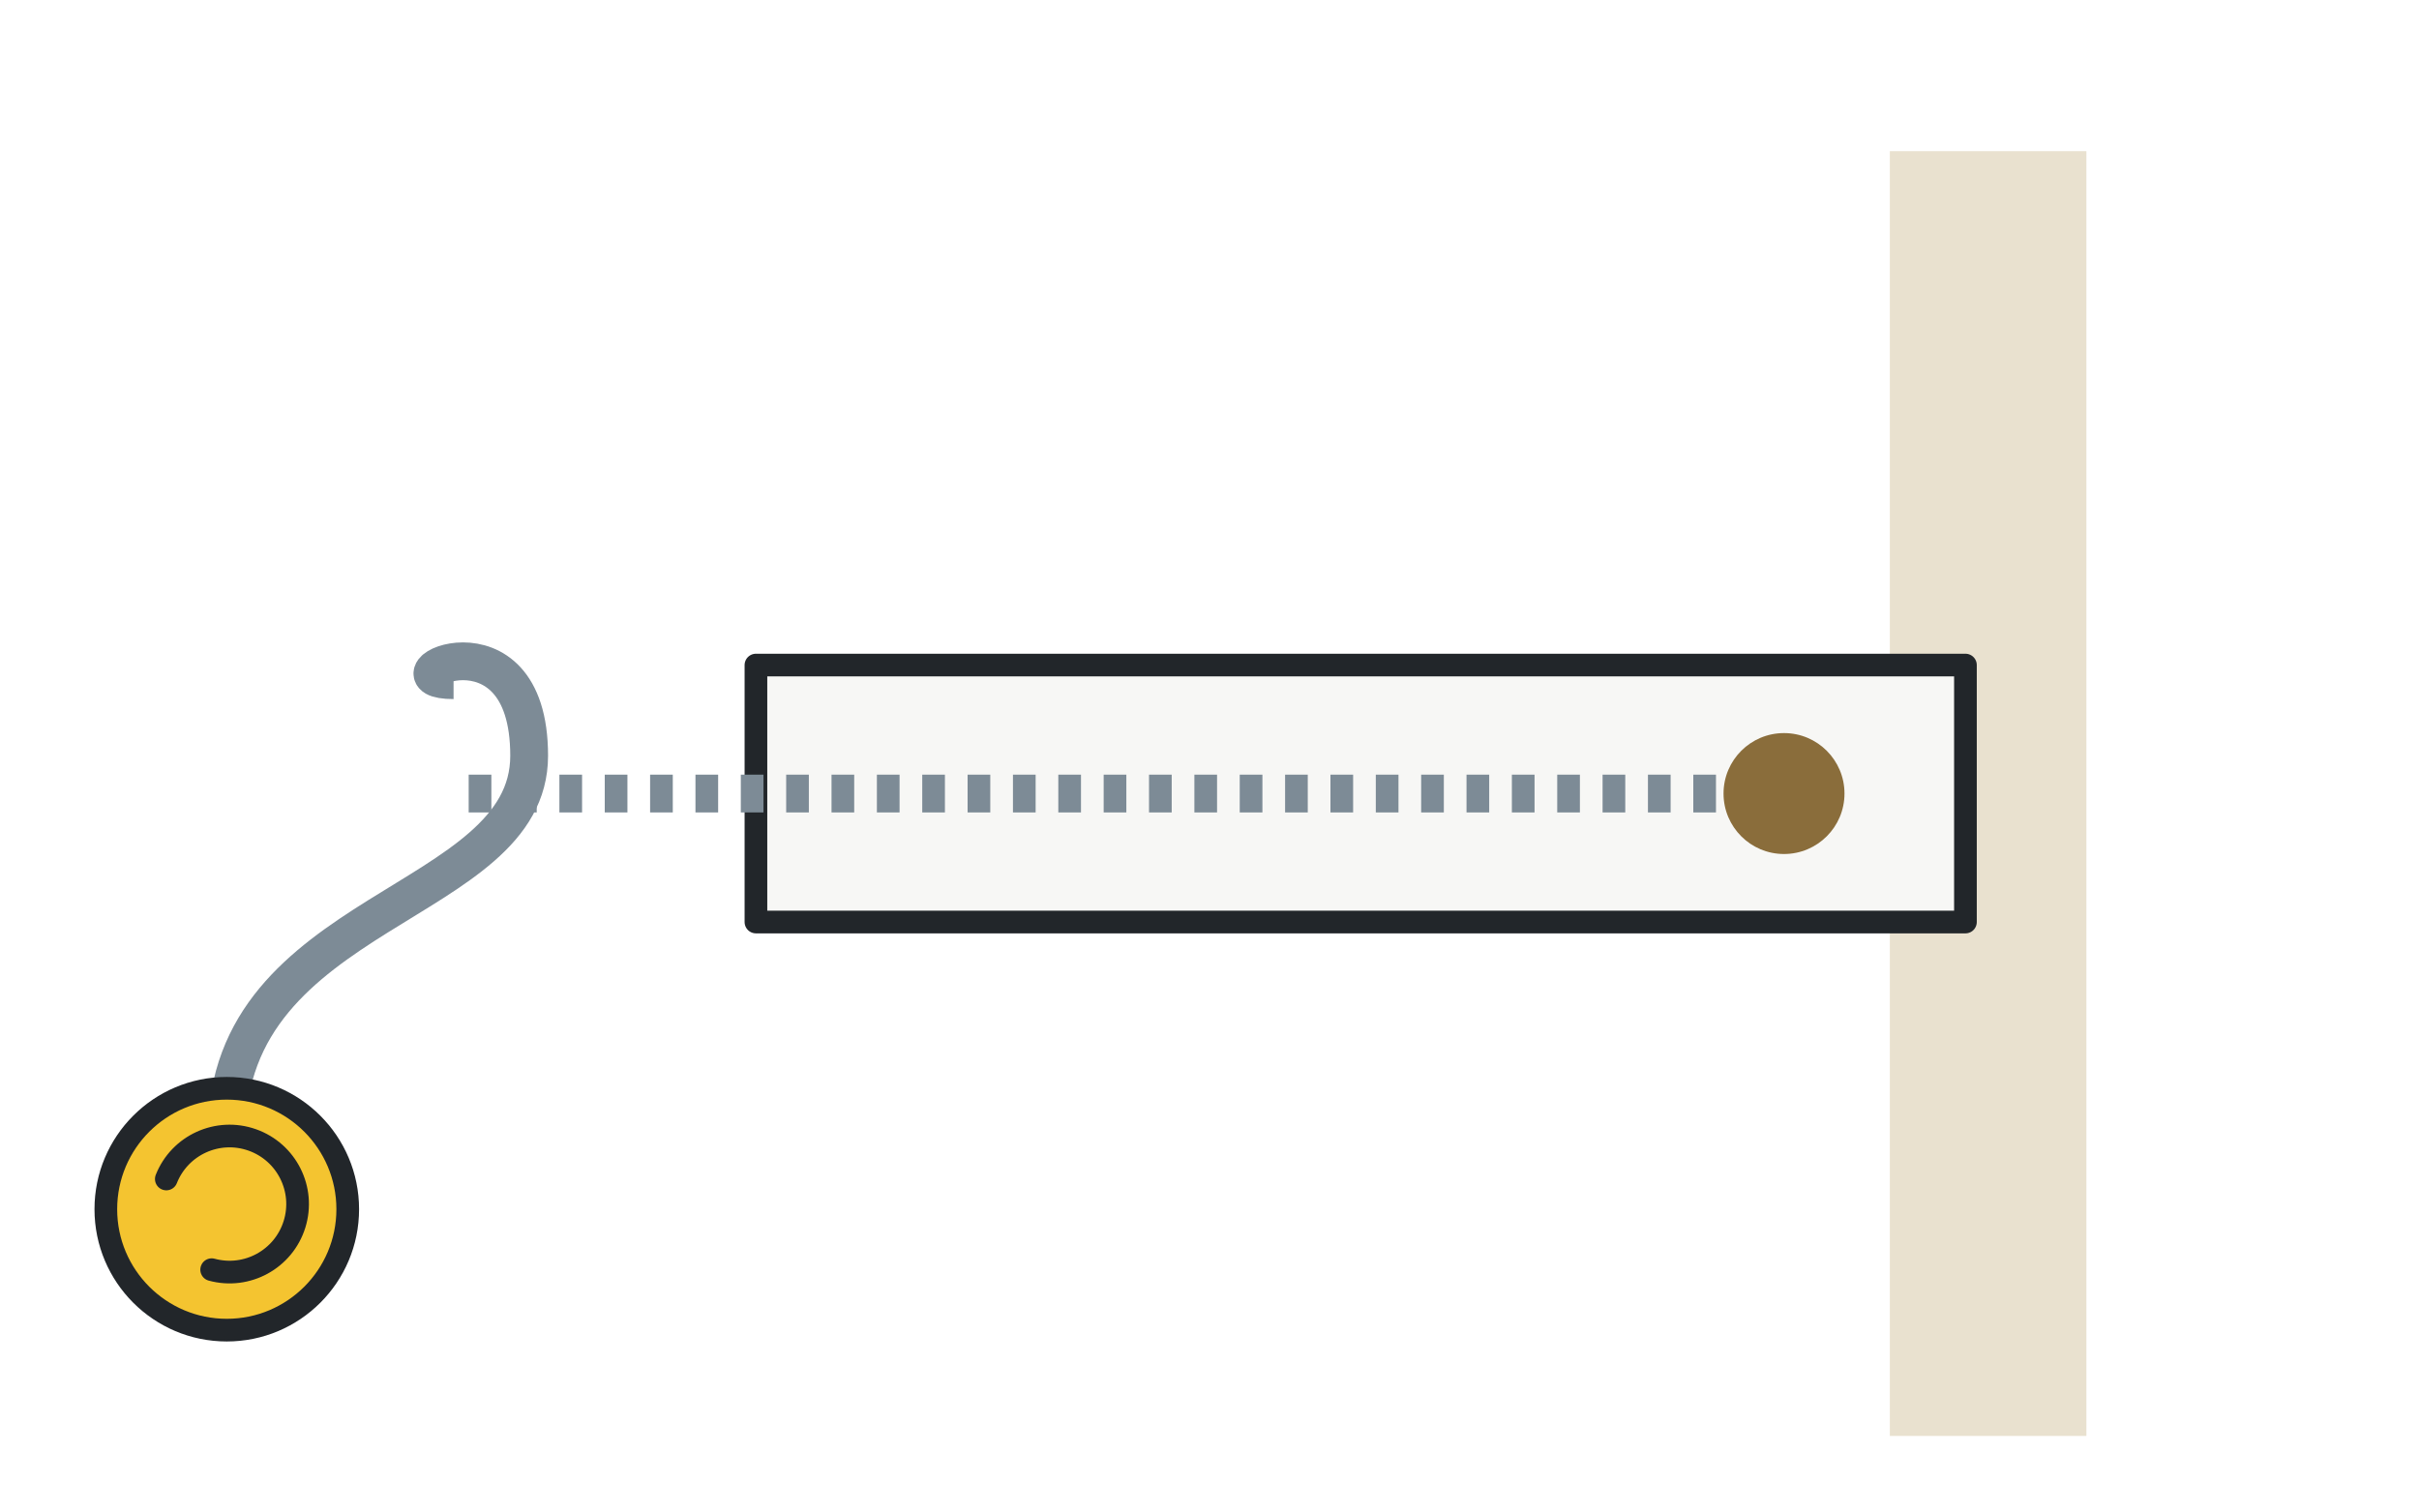
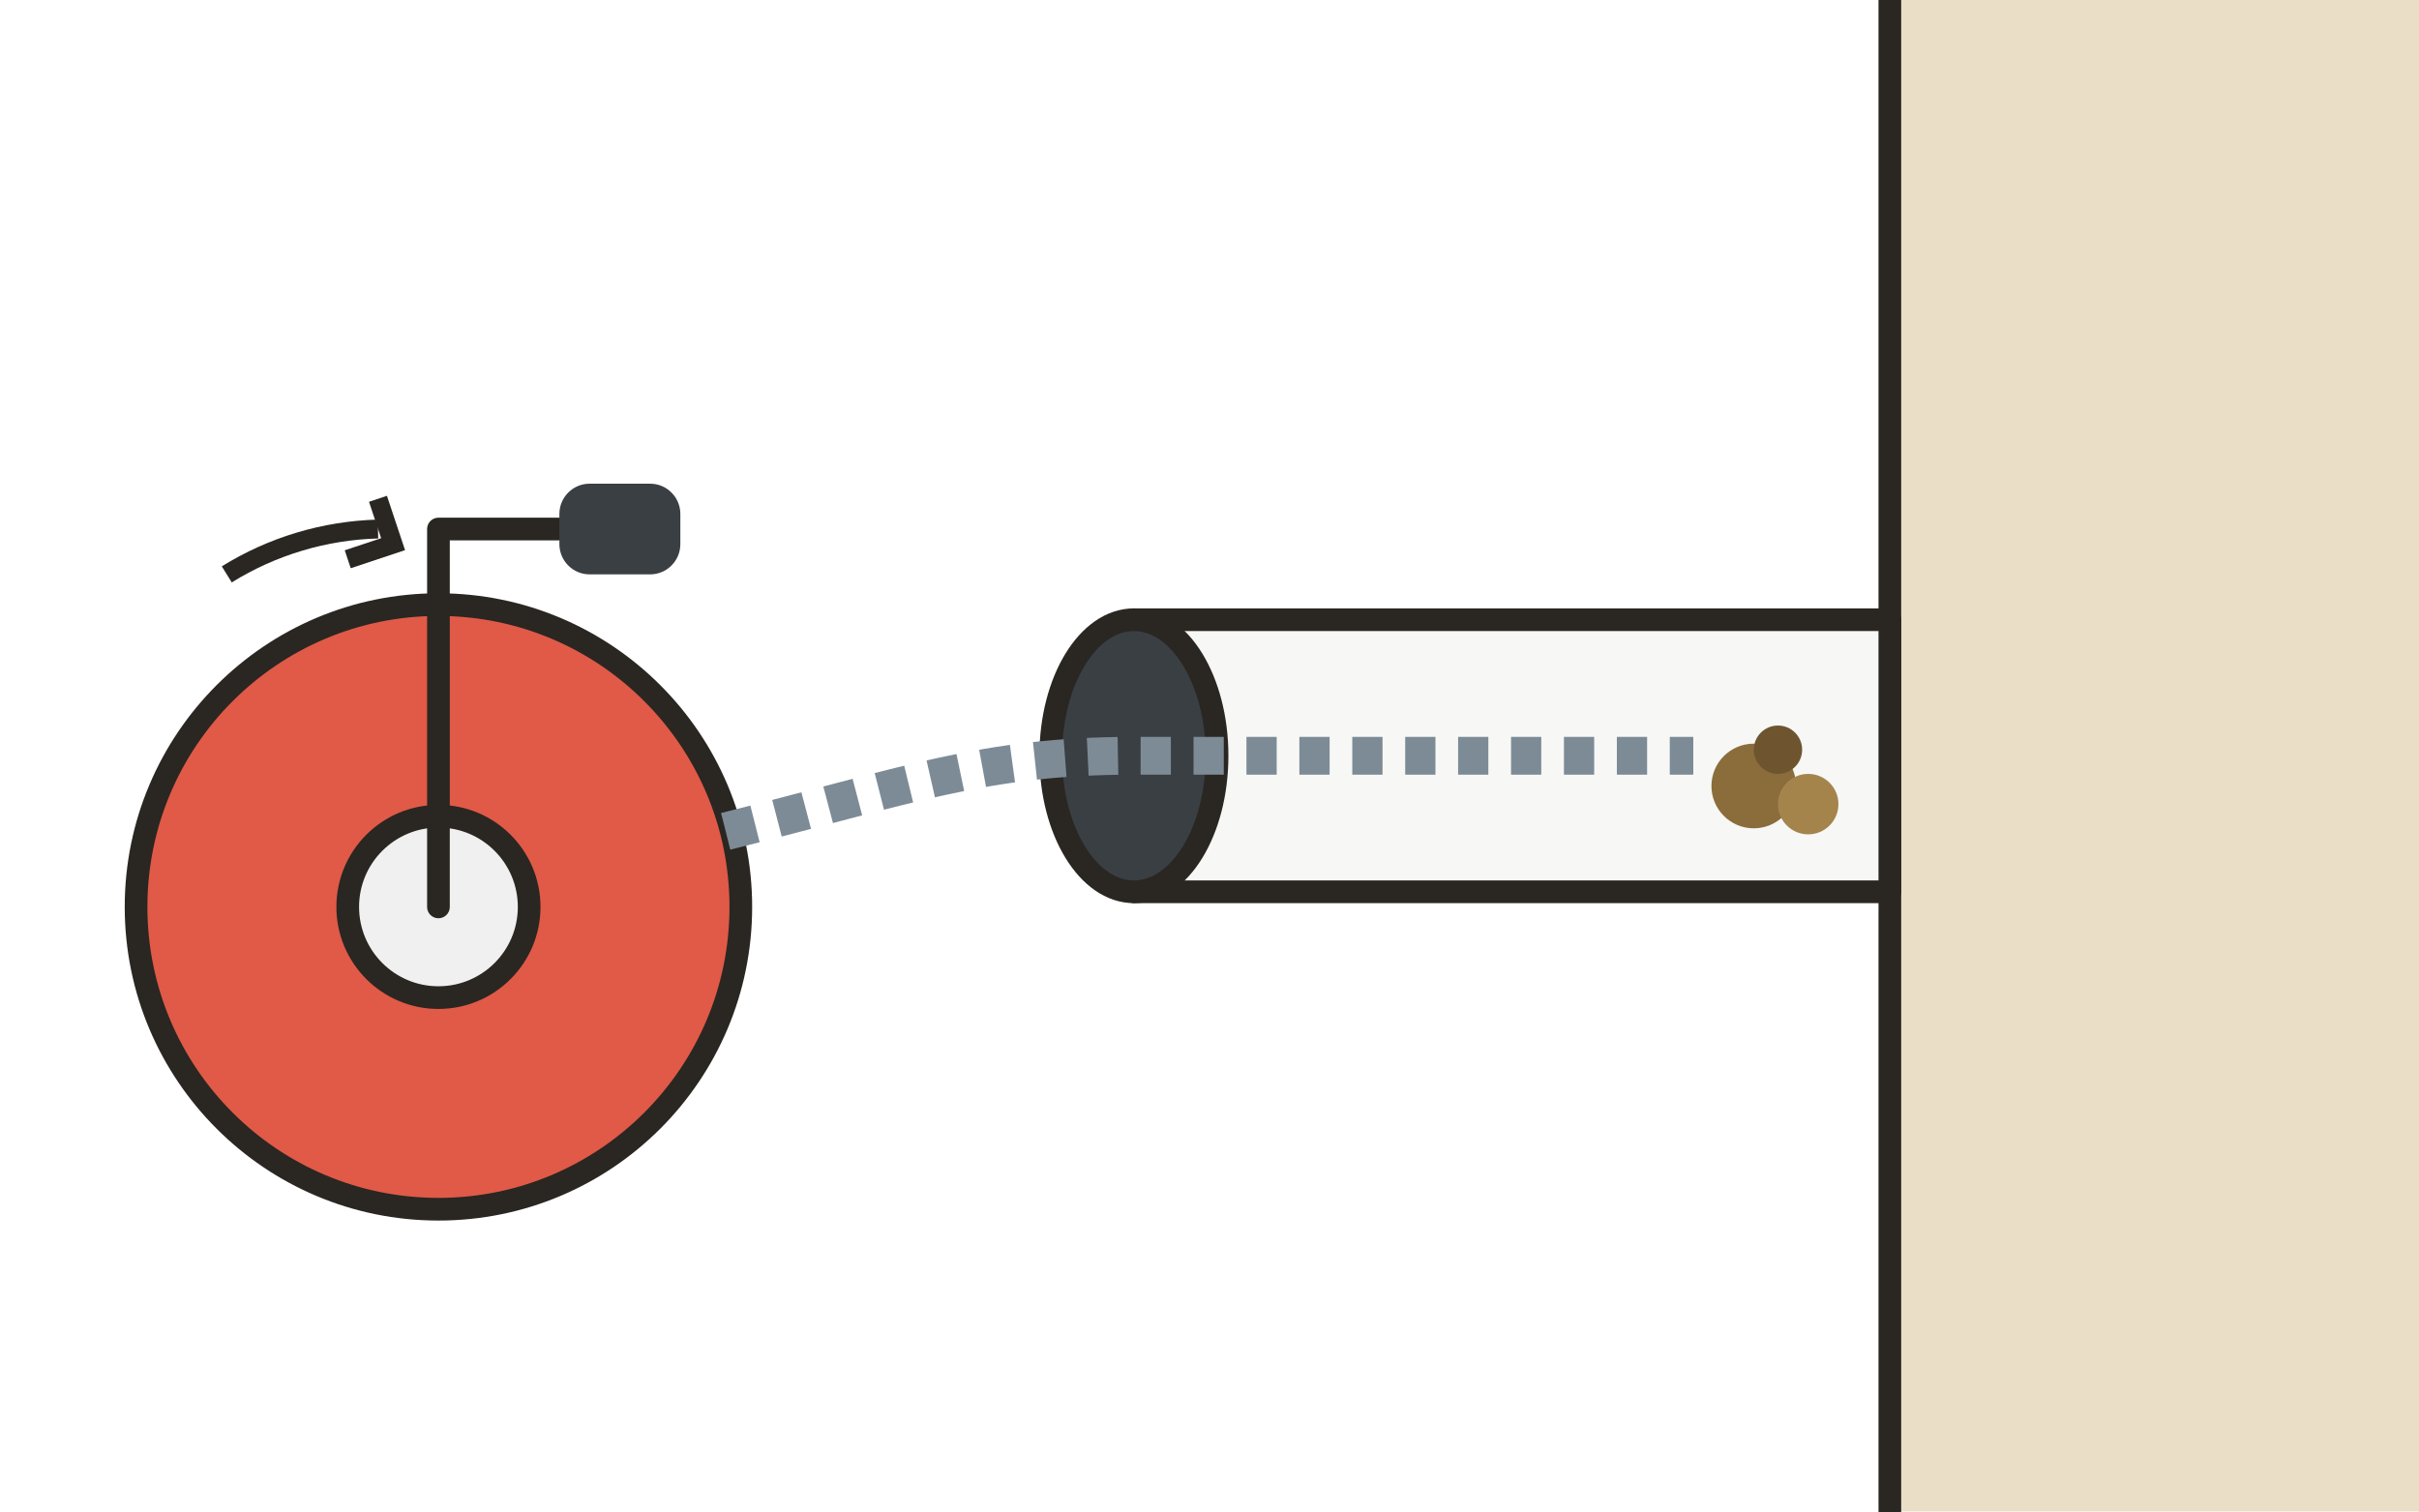
- <svg xmlns="http://www.w3.org/2000/svg" viewBox="0 0 320 200" role="img" aria-label="Rensa med rensvajer">
-   <rect x="250" y="20" width="26" height="170" fill="#e9e1cf" />
-   <rect x="100" y="88" width="160" height="34" fill="#f7f7f5" stroke="#22262a" stroke-width="3" stroke-linejoin="round" stroke-linecap="round" />
-   <path d="M30 150 c0 -30 40 -30 40 -50 s-20 -10 -10 -10" fill="none" stroke="#7d8b96" stroke-width="5" />
-   <path d="M62 105 h170" stroke="#7d8b96" stroke-width="5" stroke-dasharray="3 3" />
-   <circle cx="236" cy="105" r="8" fill="#8a6d3b" />
-   <circle cx="30" cy="160" r="16" fill="#f4c430" stroke="#22262a" stroke-width="3" stroke-linejoin="round" stroke-linecap="round" />
-   <path d="M30 160 m-8 -4 a9 9 0 1 1 6 12" fill="none" stroke="#22262a" stroke-width="3" stroke-linejoin="round" stroke-linecap="round" />
+ <svg xmlns="http://www.w3.org/2000/svg" viewBox="0 0 320 200" role="img" aria-label="Rensvajer matas in i avloppsröret">
+   <rect x="250" y="0" width="70" height="200" fill="#eadfc6" />
+   <path d="M250 0 V200" stroke="#2a2622" stroke-width="3" stroke-linejoin="round" stroke-linecap="round" />
+   <rect x="150" y="82" width="100" height="36" fill="#f7f7f5" stroke="#2a2622" stroke-width="3" stroke-linejoin="round" stroke-linecap="round" />
+   <ellipse cx="150" cy="100" rx="11" ry="18" fill="#3a3f44" stroke="#2a2622" stroke-width="3" stroke-linejoin="round" stroke-linecap="round" />
+   <circle cx="232" cy="104" r="5.6" fill="#8a6d3b" />
+   <circle cx="239.2" cy="106.4" r="4.0" fill="#a5844c" />
+   <circle cx="235.2" cy="99.2" r="3.2" fill="#6e5530" />
+   <circle cx="58" cy="120" r="40" fill="#e05a47" stroke="#2a2622" stroke-width="3" stroke-linejoin="round" stroke-linecap="round" />
+   <circle cx="58" cy="120" r="12" fill="#f0f0f0" stroke="#2a2622" stroke-width="3" stroke-linejoin="round" stroke-linecap="round" />
+   <path d="M58 120 L58 70 L76 70" fill="none" stroke="#2a2622" stroke-width="3" stroke-linejoin="round" stroke-linecap="round" />
+   <rect x="74" y="64" width="16" height="12" rx="4" fill="#3a3f44" />
+   <path d="M96 110 C120 104 130 100 150 100 H224" fill="none" stroke="#7d8b96" stroke-width="5" stroke-dasharray="4 3" />
+   <path d="M30 76 a40 40 0 0 1 20 -6" fill="none" stroke="#2a2622" stroke-width="2.5" />
+   <path d="M50 66 l2 6 -6 2" fill="none" stroke="#2a2622" stroke-width="2.5" />
</svg>
